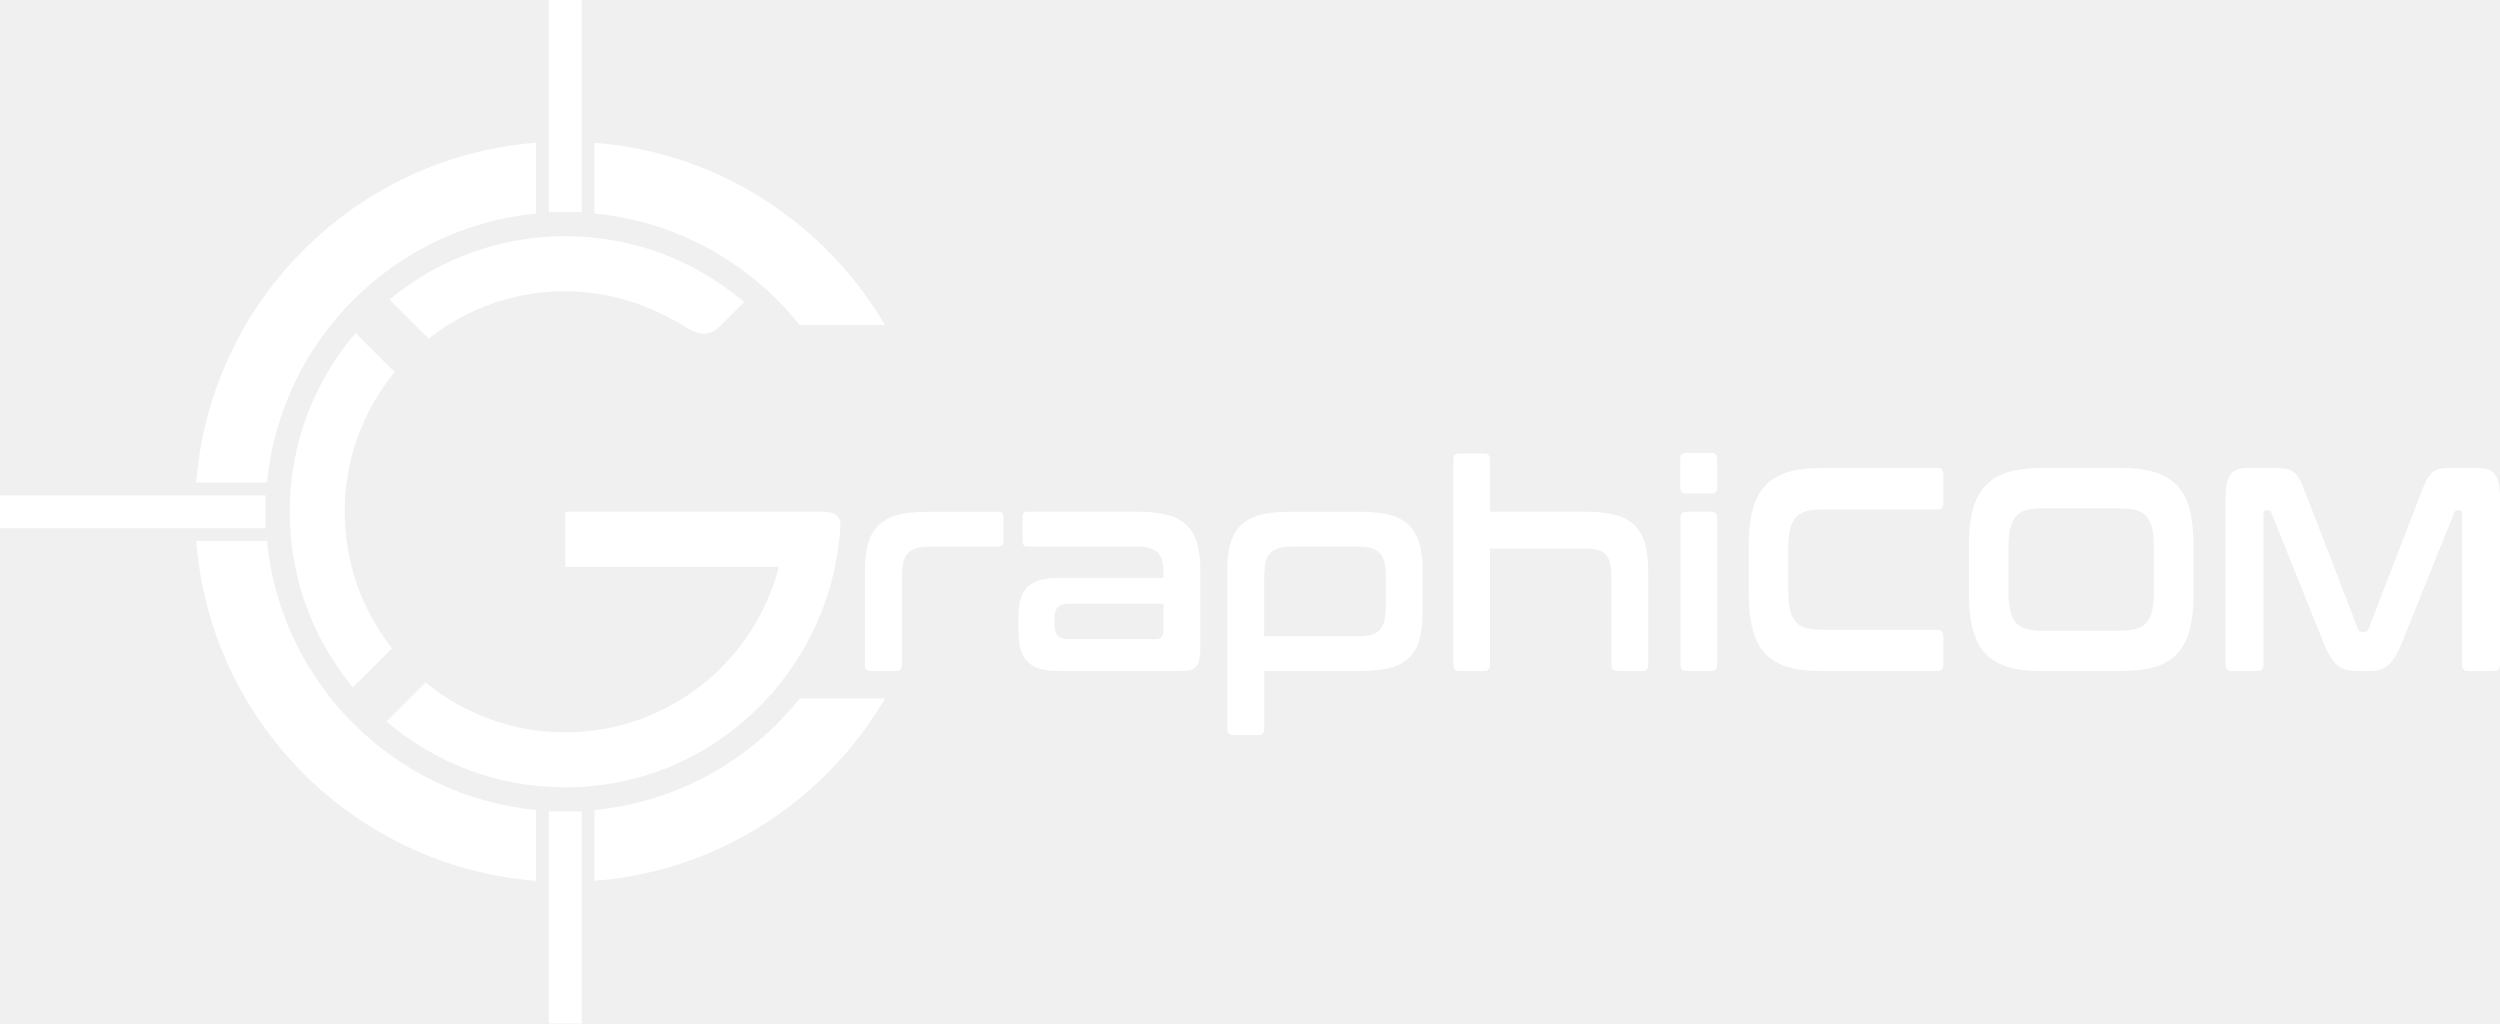
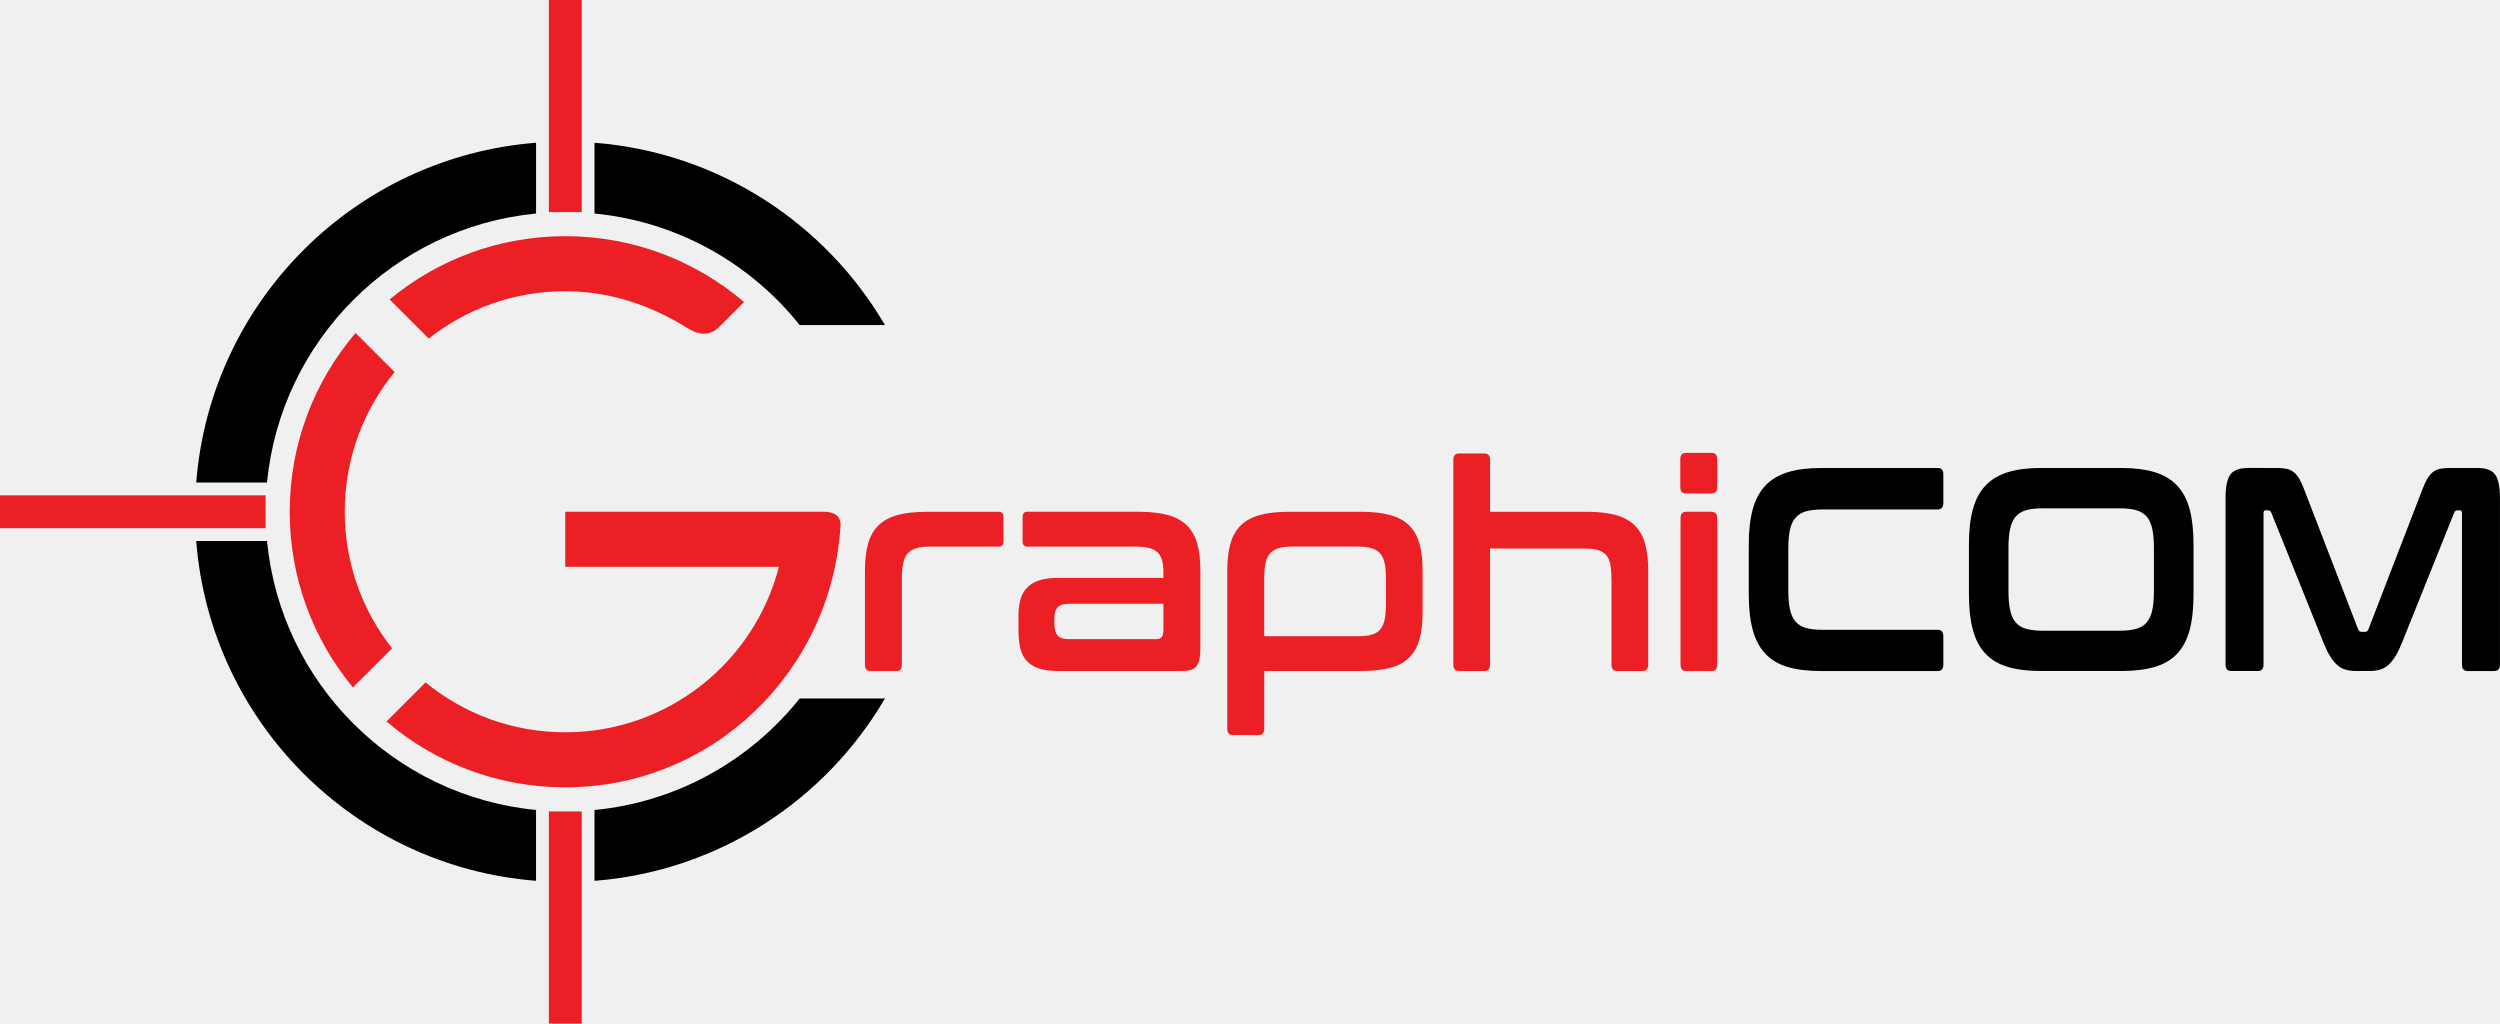
<svg xmlns="http://www.w3.org/2000/svg" version="1.1" id="Layer_1" x="0px" y="0px" width="219.335px" height="89.8px" viewBox="0 0 219.335 89.8" enable-background="new 0 0 219.335 89.8" xml:space="preserve">
  <g>
    <g>
-       <path fill="#FFFFFF" d="M70.16,28.521h7.48c-5.229-8.934-14.604-15.148-25.484-15.997v6.21    C59.434,19.438,65.844,23.108,70.16,28.521z" />
-       <path fill="#FFFFFF" d="M23.426,47.462h-6.211c1.24,15.895,13.92,28.574,29.815,29.816v-6.215    C34.556,69.857,24.633,59.935,23.426,47.462z" />
-       <path fill="#FFFFFF" d="M17.217,42.338h6.209c1.209-12.474,11.131-22.398,23.605-23.604v-6.21    C31.137,13.764,18.457,26.443,17.217,42.338z" />
-       <path fill="#FFFFFF" d="M70.16,61.279c-4.318,5.412-10.727,9.086-18.004,9.785v6.215c10.881-0.85,20.256-7.064,25.484-16H70.16z" />
+       <path d="M70.161,28.521h7.48c-5.229-8.934-14.604-15.148-25.484-15.997v6.21C59.435,19.438,65.845,23.108,70.161,28.521z" />
+       <path d="M23.426,47.462h-6.211c1.24,15.895,13.92,28.574,29.815,29.815v-6.215C34.557,69.857,24.633,59.935,23.426,47.462z" />
+       <path d="M17.217,42.337h6.209c1.209-12.473,11.132-22.397,23.605-23.604v-6.21C31.138,13.764,18.458,26.443,17.217,42.337z" />
+       <path d="M70.161,61.279c-4.318,5.412-10.727,9.086-18.004,9.785v6.215c10.881-0.85,20.256-7.064,25.484-16H70.161z" />
    </g>
    <g>
-       <rect y="43.459" fill="#FFFFFF" width="23.301" height="2.883" />
-       <rect x="48.152" y="71.191" fill="#FFFFFF" width="2.883" height="18.609" />
-       <rect x="48.152" fill="#FFFFFF" width="2.883" height="18.608" />
+       <rect x="0" y="43.458" fill="#EC2024" width="23.301" height="2.883" />
+       <rect x="48.153" y="71.191" fill="#EC2024" width="2.883" height="18.609" />
+       <rect x="48.153" y="0" fill="#EC2024" width="2.883" height="18.608" />
    </g>
    <g>
      <g>
-         <path fill="#FFFFFF" d="M34.398,56.878c-2.602-3.293-4.155-7.455-4.155-11.978c0-4.652,1.642-8.92,4.378-12.257l-3.428-3.428     c-3.602,4.222-5.778,9.699-5.778,15.685c0,5.855,2.083,11.228,5.549,15.412L34.398,56.878z" />
-         <path fill="#FFFFFF" d="M60.254,28.751c-3.11-1.937-6.721-3.2-10.66-3.2c-4.526,0-8.686,1.552-11.979,4.154l-3.434-3.434     c4.185-3.467,9.556-5.549,15.413-5.549c5.986,0,11.463,2.177,15.686,5.779l-2.145,2.145     C62.156,29.623,61.162,29.316,60.254,28.751z" />
+         <path fill="#EC2024" d="M34.399,56.878c-2.602-3.293-4.154-7.455-4.154-11.979c0-4.652,1.641-8.92,4.377-12.257l-3.428-3.429     c-3.602,4.223-5.777,9.699-5.777,15.686c0,5.855,2.082,11.229,5.549,15.412L34.399,56.878z" />
+         <path fill="#EC2024" d="M60.254,28.751c-3.109-1.938-6.721-3.201-10.659-3.201c-4.526,0-8.687,1.553-11.979,4.154l-3.434-3.434     c4.186-3.467,9.556-5.549,15.413-5.549c5.985,0,11.463,2.177,15.686,5.779l-2.146,2.145     C62.157,29.623,61.163,29.316,60.254,28.751z" />
      </g>
-       <path fill="#FFFFFF" d="M73.742,46.084c-0.758,12.792-11.193,22.992-24.15,22.992c-5.984,0-11.463-2.172-15.684-5.777l3.426-3.428    c3.339,2.736,7.604,4.377,12.258,4.377c9.02,0,16.596-6.17,18.742-14.52H49.592v-4.83h22.656    C73.526,44.9,73.773,45.555,73.742,46.084z" />
+       <path fill="#EC2024" d="M73.743,46.083c-0.758,12.793-11.193,22.992-24.15,22.992c-5.983,0-11.463-2.172-15.684-5.777l3.426-3.428    c3.34,2.736,7.604,4.377,12.258,4.377c9.021,0,16.597-6.17,18.742-14.52H49.592v-4.83h22.656    C73.527,44.9,73.774,45.555,73.743,46.083z" />
    </g>
-     <path fill="#FFFFFF" d="M87.629,44.9c0.273,0,0.408,0.154,0.408,0.459v2.138c0,0.305-0.137,0.457-0.408,0.457h-6.031   c-0.484,0-0.885,0.047-1.203,0.141c-0.316,0.094-0.572,0.246-0.762,0.461c-0.188,0.213-0.32,0.498-0.395,0.863   c-0.076,0.367-0.115,0.813-0.115,1.336v7.559c0,0.375-0.164,0.561-0.498,0.561h-2.221c-0.347,0-0.522-0.186-0.522-0.561v-8.246   c0-0.914,0.093-1.699,0.274-2.354c0.182-0.652,0.477-1.186,0.895-1.601c0.418-0.416,0.969-0.722,1.656-0.916   c0.686-0.195,1.543-0.293,2.572-0.293h6.35V44.9z" />
-     <path fill="#FFFFFF" d="M99.916,44.9c1.015,0,1.867,0.098,2.563,0.292s1.252,0.502,1.666,0.918c0.414,0.415,0.715,0.95,0.896,1.598   c0.182,0.656,0.271,1.441,0.271,2.355v6.773c0,0.404-0.027,0.738-0.08,1.006c-0.053,0.264-0.143,0.469-0.271,0.623   c-0.129,0.15-0.299,0.258-0.513,0.316c-0.211,0.063-0.482,0.088-0.816,0.088H92.844c-0.667,0-1.223-0.07-1.668-0.213   c-0.445-0.146-0.805-0.361-1.078-0.65c-0.271-0.287-0.465-0.662-0.576-1.119c-0.113-0.461-0.17-1.002-0.17-1.633v-1.219   c0-0.527,0.057-0.996,0.17-1.414c0.111-0.414,0.305-0.766,0.576-1.055c0.273-0.287,0.633-0.504,1.078-0.65   c0.445-0.141,1.001-0.215,1.668-0.215h9.225V50.22c0-0.41-0.036-0.756-0.111-1.043c-0.077-0.291-0.206-0.525-0.387-0.703   c-0.18-0.176-0.429-0.309-0.748-0.396c-0.318-0.082-0.724-0.125-1.223-0.125h-9.479c-0.271,0-0.405-0.152-0.405-0.457v-2.14   c0-0.304,0.135-0.458,0.405-0.458h9.795V44.9z M101.414,56.074c0.242,0,0.41-0.064,0.51-0.191c0.097-0.129,0.146-0.352,0.146-0.674   V52.97h-8.297c-0.471,0-0.797,0.104-0.986,0.316c-0.188,0.215-0.283,0.521-0.283,0.93v0.533c0,0.459,0.095,0.793,0.283,1.004   c0.189,0.217,0.518,0.32,0.986,0.32H101.414z" />
-     <path fill="#FFFFFF" d="M119.414,44.9c1.014,0,1.867,0.098,2.563,0.292s1.252,0.502,1.666,0.918   c0.416,0.415,0.715,0.95,0.896,1.598c0.182,0.656,0.271,1.441,0.271,2.355v3.666c0,0.916-0.09,1.701-0.271,2.355   c-0.182,0.652-0.48,1.186-0.896,1.602c-0.414,0.416-0.971,0.719-1.666,0.906s-1.549,0.277-2.563,0.277h-8.501v5.066   c0,0.371-0.166,0.559-0.498,0.559h-2.223c-0.346,0-0.521-0.188-0.521-0.559V50.064c0-0.914,0.092-1.699,0.273-2.355   c0.182-0.652,0.479-1.184,0.896-1.598c0.416-0.416,0.968-0.724,1.654-0.918c0.689-0.194,1.544-0.292,2.572-0.292H119.414z    M110.912,55.818h8.185c0.498,0,0.906-0.041,1.223-0.129c0.316-0.084,0.574-0.236,0.762-0.457c0.188-0.219,0.318-0.51,0.398-0.863   c0.072-0.357,0.111-0.807,0.111-1.348v-2.268c0-0.525-0.039-0.971-0.111-1.336c-0.08-0.367-0.211-0.654-0.398-0.865   s-0.445-0.365-0.762-0.459c-0.318-0.094-0.725-0.141-1.223-0.141h-5.715c-0.48,0-0.885,0.047-1.203,0.141   c-0.316,0.094-0.568,0.246-0.76,0.459c-0.188,0.211-0.318,0.498-0.396,0.865c-0.076,0.365-0.113,0.811-0.113,1.336v5.064H110.912z" />
-     <path fill="#FFFFFF" d="M130.23,39.783c0.332,0,0.498,0.187,0.498,0.56v4.556h8.479c1.014,0,1.867,0.098,2.564,0.293   c0.693,0.194,1.25,0.5,1.664,0.916c0.416,0.416,0.715,0.949,0.896,1.601c0.18,0.656,0.271,1.439,0.271,2.354v8.246   c0,0.375-0.166,0.561-0.498,0.561h-2.223c-0.332,0-0.498-0.186-0.498-0.561v-7.379c0-0.525-0.029-0.971-0.09-1.336   c-0.063-0.367-0.178-0.654-0.352-0.867c-0.174-0.215-0.41-0.363-0.717-0.457c-0.301-0.094-0.693-0.141-1.178-0.141h-8.32v10.18   c0,0.373-0.166,0.561-0.498,0.561h-2.223c-0.332,0-0.498-0.188-0.498-0.561V40.345c0-0.374,0.166-0.56,0.498-0.56h2.223V39.783z" />
-     <path fill="#FFFFFF" d="M150.158,39.732c0.334,0,0.502,0.188,0.502,0.56v2.418c0,0.392-0.168,0.585-0.502,0.585h-2.221   c-0.348,0-0.521-0.193-0.521-0.585v-2.418c0-0.372,0.174-0.56,0.521-0.56H150.158z M150.158,44.9c0.334,0,0.502,0.196,0.502,0.586   v12.828c0,0.373-0.168,0.561-0.502,0.561h-2.221c-0.332,0-0.5-0.188-0.5-0.561V45.485c0-0.391,0.168-0.587,0.5-0.587h2.221V44.9z" />
-     <path fill="#FFFFFF" d="M169.998,41.057c0.332,0,0.498,0.187,0.498,0.561v2.494c0,0.39-0.166,0.584-0.498,0.584h-10.09   c-0.59,0-1.078,0.057-1.463,0.166c-0.387,0.11-0.691,0.297-0.918,0.561s-0.393,0.615-0.486,1.056c-0.1,0.441-0.146,1-0.146,1.68   v3.611c0,0.68,0.045,1.246,0.146,1.693c0.094,0.451,0.26,0.807,0.486,1.07s0.531,0.451,0.918,0.559   c0.385,0.111,0.873,0.164,1.463,0.164h10.09c0.332,0,0.498,0.188,0.498,0.563v2.494c0,0.371-0.166,0.559-0.498,0.559h-10.227   c-1.148,0-2.121-0.117-2.924-0.354c-0.799-0.238-1.453-0.625-1.961-1.158c-0.506-0.535-0.875-1.23-1.109-2.088   c-0.234-0.855-0.352-1.896-0.352-3.117v-4.377c0-1.225,0.117-2.258,0.352-3.106c0.234-0.849,0.604-1.54,1.109-2.075   c0.508-0.533,1.16-0.924,1.961-1.17c0.803-0.246,1.775-0.369,2.924-0.369H169.998z" />
-     <path fill="#FFFFFF" d="M186.097,41.057c1.146,0,2.127,0.123,2.936,0.369s1.465,0.637,1.969,1.17   c0.506,0.534,0.873,1.226,1.102,2.075c0.227,0.849,0.34,1.881,0.34,3.106v4.377c0,1.221-0.111,2.262-0.34,3.117   s-0.596,1.553-1.102,2.088c-0.504,0.537-1.16,0.92-1.969,1.158c-0.809,0.236-1.789,0.354-2.936,0.354h-7.008   c-1.15,0-2.125-0.117-2.924-0.354c-0.801-0.238-1.457-0.625-1.963-1.158c-0.51-0.535-0.879-1.23-1.111-2.088   c-0.234-0.859-0.35-1.896-0.35-3.117v-4.377c0-1.225,0.115-2.258,0.35-3.106c0.232-0.849,0.602-1.54,1.111-2.075   c0.506-0.535,1.16-0.924,1.963-1.17c0.801-0.246,1.775-0.369,2.924-0.369H186.097z M176.21,51.873c0,0.662,0.049,1.221,0.148,1.666   c0.098,0.451,0.26,0.807,0.486,1.07c0.225,0.264,0.533,0.451,0.916,0.559c0.389,0.111,0.873,0.168,1.467,0.168h6.732   c0.588,0,1.078-0.057,1.461-0.168c0.387-0.107,0.691-0.295,0.92-0.559c0.225-0.264,0.389-0.619,0.486-1.07   c0.1-0.447,0.146-1.004,0.146-1.666v-3.818c0-0.658-0.047-1.217-0.146-1.666c-0.098-0.448-0.262-0.805-0.486-1.068   c-0.229-0.263-0.533-0.45-0.92-0.562c-0.383-0.109-0.873-0.163-1.461-0.163h-6.732c-0.594,0-1.078,0.054-1.467,0.163   c-0.383,0.111-0.691,0.299-0.916,0.562c-0.227,0.264-0.389,0.62-0.486,1.068c-0.1,0.451-0.148,1.007-0.148,1.666V51.873z" />
-     <path fill="#FFFFFF" d="M199.744,41.057c0.334,0,0.621,0.026,0.863,0.076c0.24,0.051,0.451,0.149,0.633,0.293   c0.182,0.145,0.344,0.34,0.488,0.585c0.145,0.246,0.291,0.573,0.443,0.979l4.715,12.218c0.061,0.152,0.166,0.227,0.316,0.227h0.275   c0.15,0,0.256-0.074,0.316-0.227l4.715-12.218c0.154-0.406,0.299-0.733,0.445-0.979c0.145-0.245,0.305-0.44,0.486-0.585   c0.182-0.146,0.389-0.242,0.623-0.293c0.234-0.05,0.518-0.076,0.85-0.076h2.426c0.785,0,1.316,0.199,1.586,0.598   c0.271,0.398,0.41,1.083,0.41,2.049v14.609c0,0.371-0.174,0.559-0.523,0.559h-2.311c-0.334,0-0.502-0.188-0.502-0.559V45.026   c0-0.168-0.059-0.255-0.178-0.255h-0.205c-0.152,0-0.25,0.068-0.297,0.203l-4.578,11.404c-0.182,0.459-0.367,0.846-0.557,1.156   c-0.188,0.316-0.393,0.574-0.613,0.777c-0.219,0.207-0.469,0.348-0.746,0.434c-0.281,0.088-0.609,0.125-0.986,0.125h-1.088   c-0.379,0-0.709-0.037-0.986-0.125c-0.279-0.086-0.531-0.227-0.748-0.434c-0.219-0.203-0.424-0.461-0.611-0.777   c-0.191-0.313-0.375-0.697-0.557-1.156l-4.58-11.404c-0.047-0.135-0.145-0.203-0.295-0.203h-0.203   c-0.123,0-0.182,0.087-0.182,0.255v13.286c0,0.371-0.166,0.559-0.498,0.559h-2.314c-0.348,0-0.521-0.188-0.521-0.559V43.703   c0-0.967,0.137-1.651,0.408-2.049c0.271-0.399,0.809-0.598,1.609-0.598H199.744z" />
+     <path fill="#EC2024" d="M87.629,44.9c0.273,0,0.408,0.154,0.408,0.459v2.139c0,0.305-0.137,0.457-0.408,0.457h-6.03   c-0.484,0-0.886,0.047-1.203,0.141c-0.315,0.094-0.572,0.246-0.763,0.461c-0.188,0.213-0.319,0.498-0.395,0.863   c-0.076,0.367-0.115,0.813-0.115,1.336v7.559c0,0.375-0.164,0.561-0.498,0.561h-2.221c-0.347,0-0.521-0.186-0.521-0.561v-8.246   c0-0.914,0.093-1.699,0.273-2.354c0.182-0.652,0.477-1.187,0.895-1.602c0.419-0.416,0.97-0.722,1.656-0.916   c0.687-0.195,1.543-0.293,2.572-0.293h6.35V44.9z" />
+     <path fill="#EC2024" d="M99.917,44.9c1.016,0,1.867,0.098,2.563,0.292s1.252,0.502,1.666,0.918c0.414,0.415,0.715,0.95,0.896,1.599   c0.183,0.656,0.271,1.44,0.271,2.354v6.772c0,0.404-0.027,0.738-0.08,1.006c-0.053,0.265-0.143,0.47-0.271,0.623   c-0.129,0.15-0.299,0.259-0.512,0.316c-0.212,0.063-0.482,0.088-0.816,0.088H92.845c-0.667,0-1.224-0.07-1.669-0.213   c-0.444-0.146-0.805-0.361-1.077-0.65c-0.271-0.287-0.466-0.662-0.576-1.118c-0.112-0.462-0.17-1.003-0.17-1.634v-1.219   c0-0.527,0.058-0.996,0.17-1.414c0.11-0.414,0.306-0.766,0.576-1.055c0.272-0.287,0.633-0.504,1.077-0.65   c0.445-0.141,1.002-0.215,1.669-0.215h9.225v-0.48c0-0.41-0.036-0.756-0.11-1.043c-0.078-0.291-0.207-0.525-0.388-0.703   c-0.18-0.176-0.429-0.309-0.748-0.396c-0.317-0.082-0.724-0.125-1.223-0.125h-9.479c-0.271,0-0.404-0.152-0.404-0.457v-2.14   c0-0.304,0.135-0.458,0.404-0.458h9.795V44.9z M101.415,56.074c0.242,0,0.41-0.064,0.51-0.191c0.098-0.129,0.146-0.352,0.146-0.674   V52.97h-8.297c-0.471,0-0.797,0.104-0.986,0.316c-0.188,0.215-0.283,0.521-0.283,0.93v0.533c0,0.459,0.096,0.793,0.283,1.004   c0.189,0.217,0.519,0.32,0.986,0.32H101.415L101.415,56.074z" />
+     <path fill="#EC2024" d="M119.415,44.9c1.015,0,1.867,0.098,2.563,0.292s1.252,0.502,1.666,0.918   c0.416,0.415,0.715,0.95,0.896,1.599c0.183,0.656,0.271,1.44,0.271,2.354v3.666c0,0.916-0.09,1.701-0.271,2.354   c-0.182,0.652-0.479,1.187-0.896,1.603c-0.414,0.416-0.972,0.72-1.666,0.905c-0.694,0.188-1.549,0.277-2.563,0.277h-8.5v5.066   c0,0.371-0.166,0.559-0.498,0.559h-2.224c-0.346,0-0.521-0.188-0.521-0.559V50.064c0-0.914,0.092-1.699,0.272-2.355   c0.183-0.651,0.479-1.184,0.896-1.598c0.416-0.416,0.969-0.724,1.654-0.918c0.689-0.193,1.545-0.292,2.572-0.292L119.415,44.9   L119.415,44.9z M110.913,55.818h8.186c0.498,0,0.906-0.041,1.223-0.129c0.316-0.084,0.574-0.236,0.762-0.457   c0.188-0.219,0.318-0.51,0.398-0.863c0.072-0.356,0.111-0.807,0.111-1.348v-2.268c0-0.525-0.039-0.971-0.111-1.336   c-0.08-0.367-0.211-0.654-0.398-0.865c-0.187-0.211-0.444-0.365-0.762-0.459c-0.318-0.094-0.725-0.141-1.223-0.141h-5.715   c-0.48,0-0.885,0.047-1.203,0.141c-0.316,0.094-0.568,0.246-0.76,0.459c-0.188,0.211-0.318,0.498-0.396,0.865   c-0.076,0.365-0.113,0.811-0.113,1.336v5.063L110.913,55.818L110.913,55.818z" />
+     <path fill="#EC2024" d="M130.231,39.783c0.332,0,0.498,0.188,0.498,0.561v4.556h8.479c1.015,0,1.867,0.099,2.564,0.293   c0.693,0.194,1.25,0.5,1.664,0.916c0.416,0.416,0.715,0.949,0.896,1.601c0.18,0.656,0.271,1.439,0.271,2.354v8.246   c0,0.375-0.166,0.562-0.498,0.562h-2.224c-0.332,0-0.498-0.187-0.498-0.562V50.93c0-0.524-0.028-0.972-0.09-1.337   c-0.063-0.366-0.178-0.653-0.352-0.866c-0.174-0.215-0.41-0.362-0.717-0.457c-0.301-0.095-0.693-0.142-1.178-0.142h-8.32v10.181   c0,0.373-0.166,0.562-0.498,0.562h-2.223c-0.332,0-0.498-0.188-0.498-0.562V40.345c0-0.374,0.166-0.561,0.498-0.561h2.223v-0.002   H130.231z" />
+     <path fill="#EC2024" d="M150.159,39.732c0.334,0,0.502,0.188,0.502,0.561v2.418c0,0.392-0.168,0.584-0.502,0.584h-2.221   c-0.348,0-0.521-0.192-0.521-0.584v-2.418c0-0.373,0.174-0.561,0.521-0.561H150.159z M150.159,44.9   c0.334,0,0.502,0.196,0.502,0.586v12.828c0,0.373-0.168,0.561-0.502,0.561h-2.221c-0.332,0-0.5-0.188-0.5-0.561V45.485   c0-0.392,0.168-0.587,0.5-0.587h2.221V44.9z" />
+     <path d="M169.999,41.057c0.332,0,0.498,0.187,0.498,0.562v2.493c0,0.39-0.166,0.584-0.498,0.584h-10.09   c-0.59,0-1.078,0.058-1.463,0.166c-0.387,0.11-0.691,0.298-0.918,0.562s-0.393,0.615-0.486,1.056c-0.1,0.44-0.146,1-0.146,1.681   v3.61c0,0.681,0.045,1.246,0.146,1.692c0.095,0.451,0.26,0.808,0.486,1.07c0.227,0.264,0.531,0.451,0.918,0.559   c0.385,0.111,0.873,0.164,1.463,0.164h10.09c0.332,0,0.498,0.188,0.498,0.563v2.494c0,0.371-0.166,0.56-0.498,0.56h-10.227   c-1.148,0-2.121-0.117-2.924-0.354c-0.799-0.237-1.453-0.625-1.961-1.158c-0.506-0.534-0.875-1.229-1.109-2.088   c-0.234-0.854-0.352-1.896-0.352-3.116v-4.378c0-1.226,0.117-2.258,0.352-3.106c0.234-0.848,0.604-1.539,1.109-2.074   c0.508-0.533,1.16-0.924,1.961-1.17c0.803-0.246,1.775-0.369,2.924-0.369L169.999,41.057L169.999,41.057z" />
+     <path d="M186.098,41.057c1.146,0,2.127,0.123,2.936,0.368c0.809,0.246,1.465,0.638,1.969,1.171   c0.506,0.534,0.873,1.226,1.103,2.075c0.228,0.849,0.34,1.881,0.34,3.105v4.377c0,1.221-0.11,2.262-0.34,3.117   s-0.597,1.553-1.103,2.088c-0.504,0.537-1.16,0.92-1.969,1.158c-0.809,0.236-1.789,0.354-2.936,0.354h-7.008   c-1.15,0-2.125-0.117-2.924-0.354c-0.802-0.238-1.457-0.625-1.963-1.158c-0.511-0.535-0.879-1.23-1.111-2.088   c-0.234-0.859-0.35-1.896-0.35-3.117v-4.377c0-1.225,0.114-2.258,0.35-3.105c0.232-0.85,0.602-1.541,1.111-2.075   c0.506-0.535,1.159-0.925,1.963-1.171c0.801-0.245,1.774-0.368,2.924-0.368H186.098z M176.211,51.873   c0,0.662,0.049,1.221,0.147,1.666c0.099,0.451,0.261,0.808,0.486,1.07c0.225,0.264,0.532,0.451,0.915,0.559   c0.39,0.111,0.873,0.168,1.468,0.168h6.731c0.588,0,1.078-0.057,1.461-0.168c0.388-0.106,0.691-0.295,0.92-0.559   c0.226-0.264,0.39-0.619,0.486-1.07c0.1-0.447,0.146-1.004,0.146-1.666v-3.817c0-0.658-0.047-1.218-0.146-1.666   c-0.098-0.448-0.262-0.806-0.486-1.068c-0.229-0.263-0.532-0.45-0.92-0.562c-0.383-0.109-0.873-0.163-1.461-0.163h-6.731   c-0.595,0-1.078,0.054-1.468,0.163c-0.383,0.111-0.69,0.299-0.915,0.562c-0.228,0.265-0.39,0.62-0.486,1.068   c-0.101,0.45-0.147,1.007-0.147,1.666V51.873z" />
+     <path d="M199.745,41.057c0.334,0,0.621,0.026,0.863,0.075c0.24,0.052,0.451,0.15,0.633,0.293c0.182,0.146,0.344,0.341,0.488,0.586   c0.145,0.246,0.291,0.572,0.443,0.979l4.715,12.219c0.061,0.151,0.166,0.227,0.316,0.227h0.274c0.149,0,0.256-0.074,0.315-0.227   l4.715-12.219c0.154-0.406,0.3-0.732,0.445-0.979c0.146-0.245,0.305-0.44,0.486-0.586c0.182-0.145,0.389-0.241,0.623-0.293   c0.234-0.049,0.518-0.075,0.85-0.075h2.426c0.785,0,1.316,0.198,1.586,0.599c0.271,0.396,0.41,1.082,0.41,2.049v14.608   c0,0.371-0.174,0.56-0.522,0.56H216.5c-0.334,0-0.502-0.188-0.502-0.56V45.026c0-0.168-0.059-0.255-0.178-0.255h-0.205   c-0.152,0-0.25,0.068-0.297,0.203l-4.578,11.404c-0.182,0.459-0.367,0.846-0.557,1.156c-0.188,0.315-0.393,0.573-0.613,0.776   c-0.219,0.207-0.469,0.349-0.746,0.435c-0.281,0.088-0.609,0.125-0.986,0.125h-1.088c-0.379,0-0.709-0.037-0.985-0.125   c-0.279-0.086-0.531-0.228-0.748-0.435c-0.22-0.203-0.425-0.461-0.611-0.776c-0.19-0.313-0.375-0.697-0.557-1.156l-4.58-11.404   c-0.047-0.135-0.146-0.203-0.295-0.203h-0.203c-0.123,0-0.183,0.087-0.183,0.255v13.286c0,0.371-0.166,0.559-0.498,0.559h-2.313   c-0.348,0-0.521-0.188-0.521-0.559V43.703c0-0.967,0.137-1.65,0.408-2.049c0.271-0.398,0.809-0.598,1.608-0.598L199.745,41.057   L199.745,41.057z" />
  </g>
</svg>
